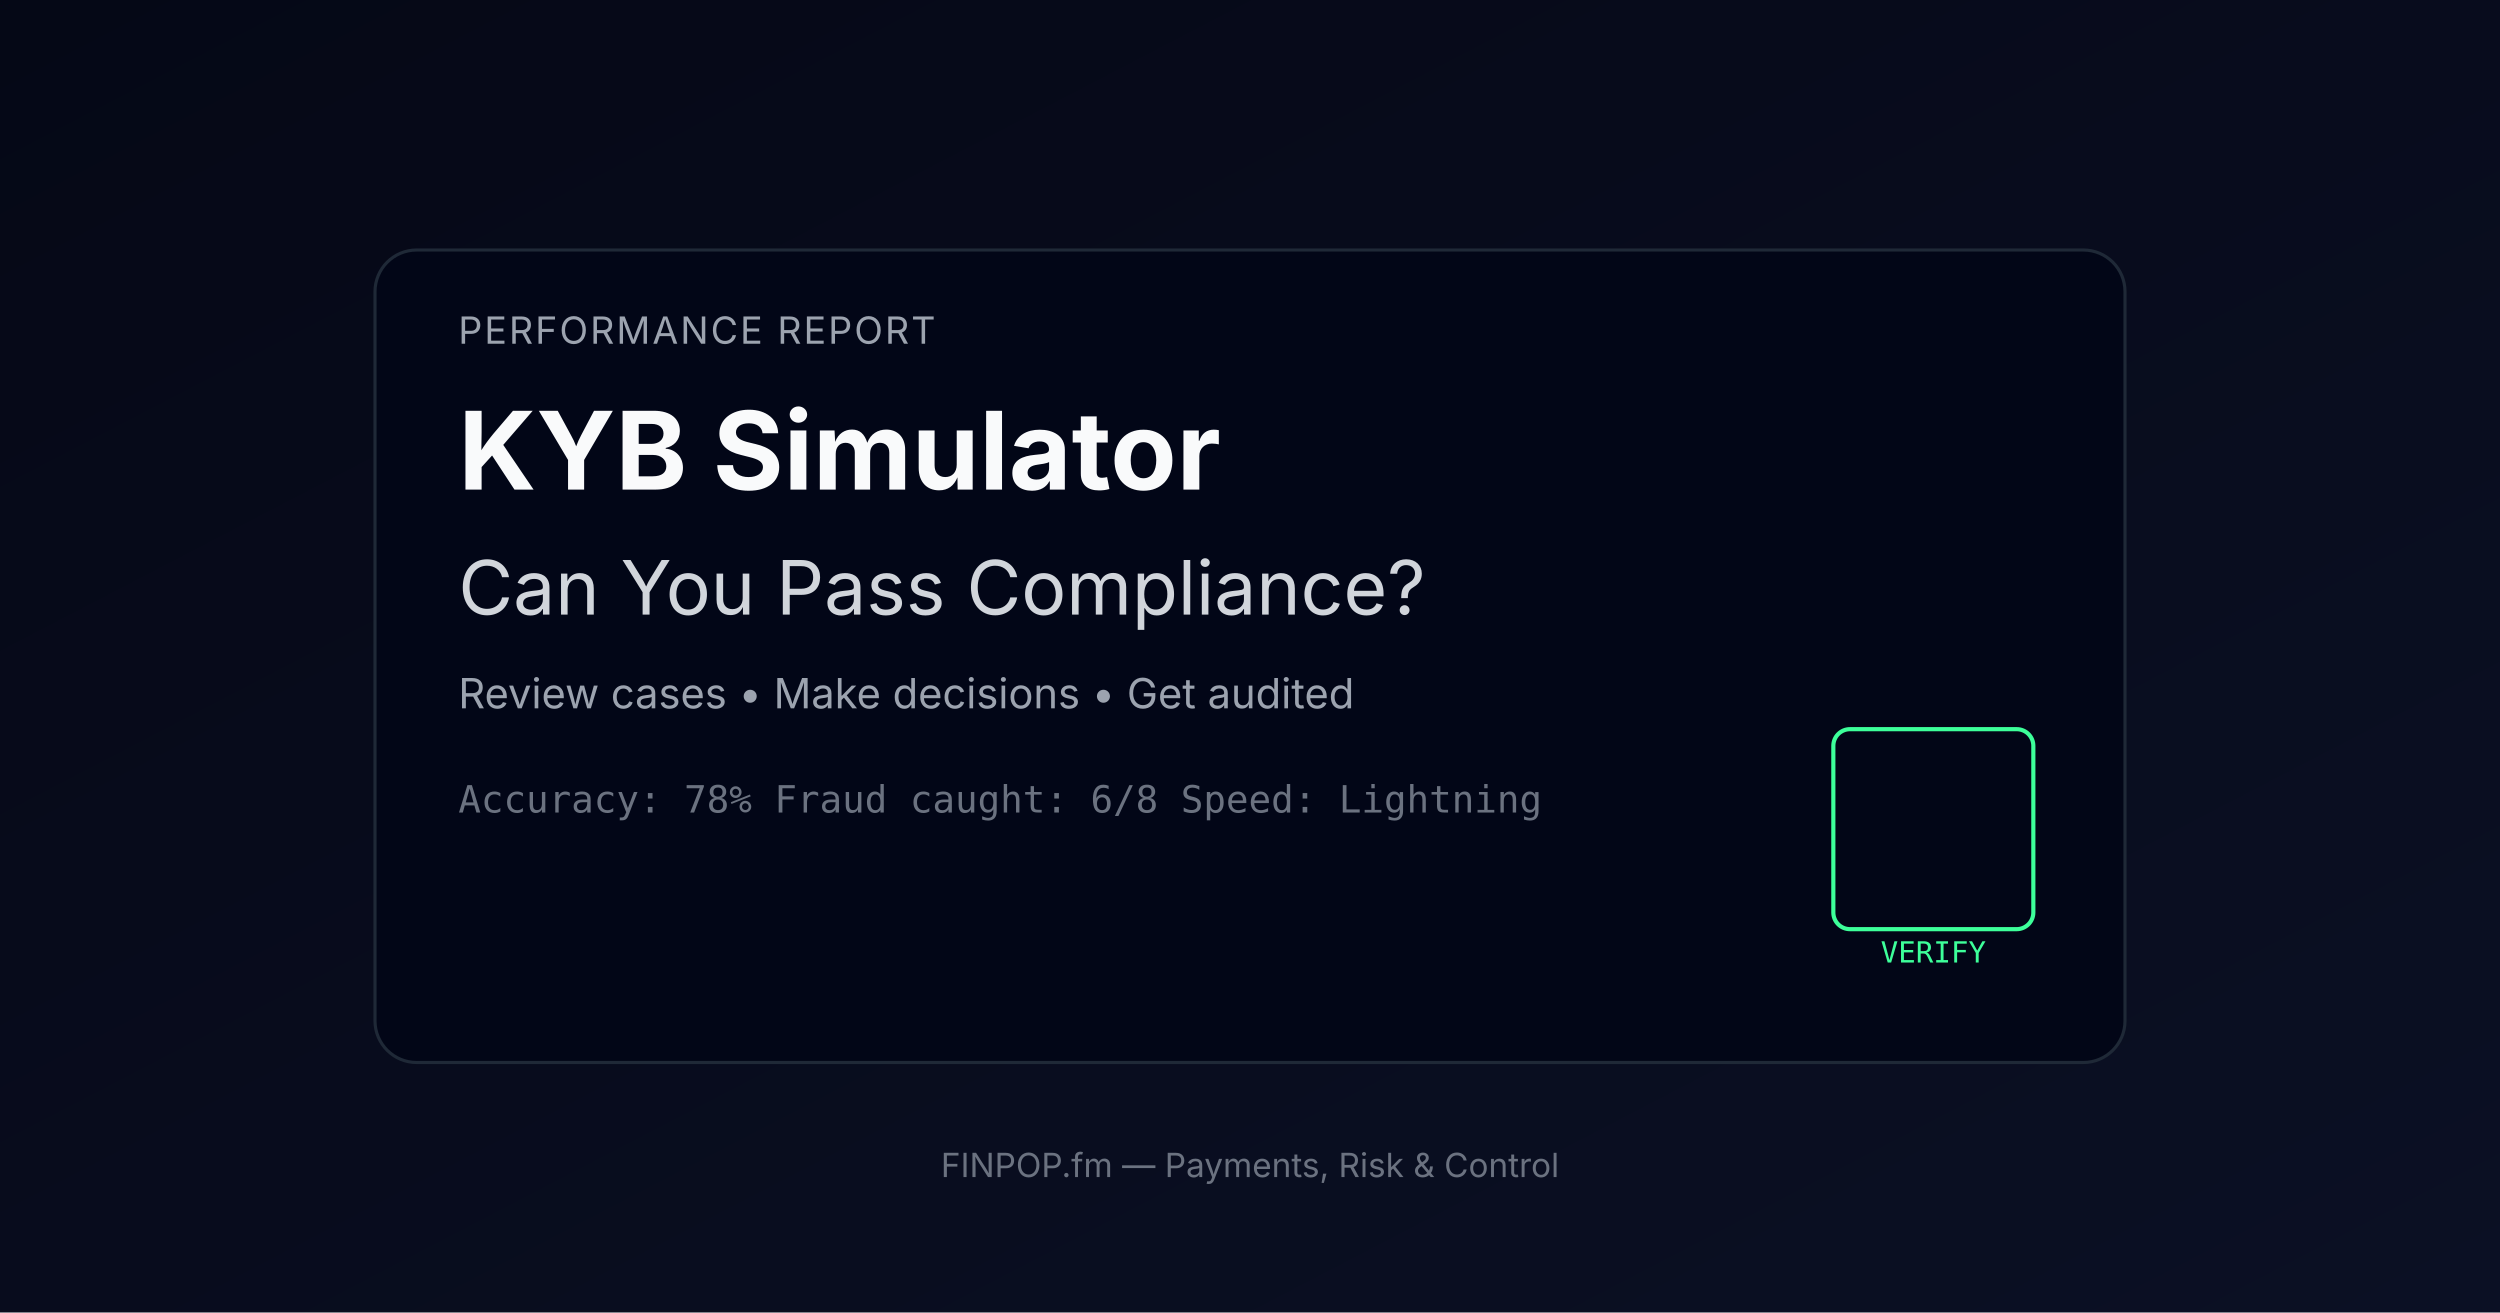
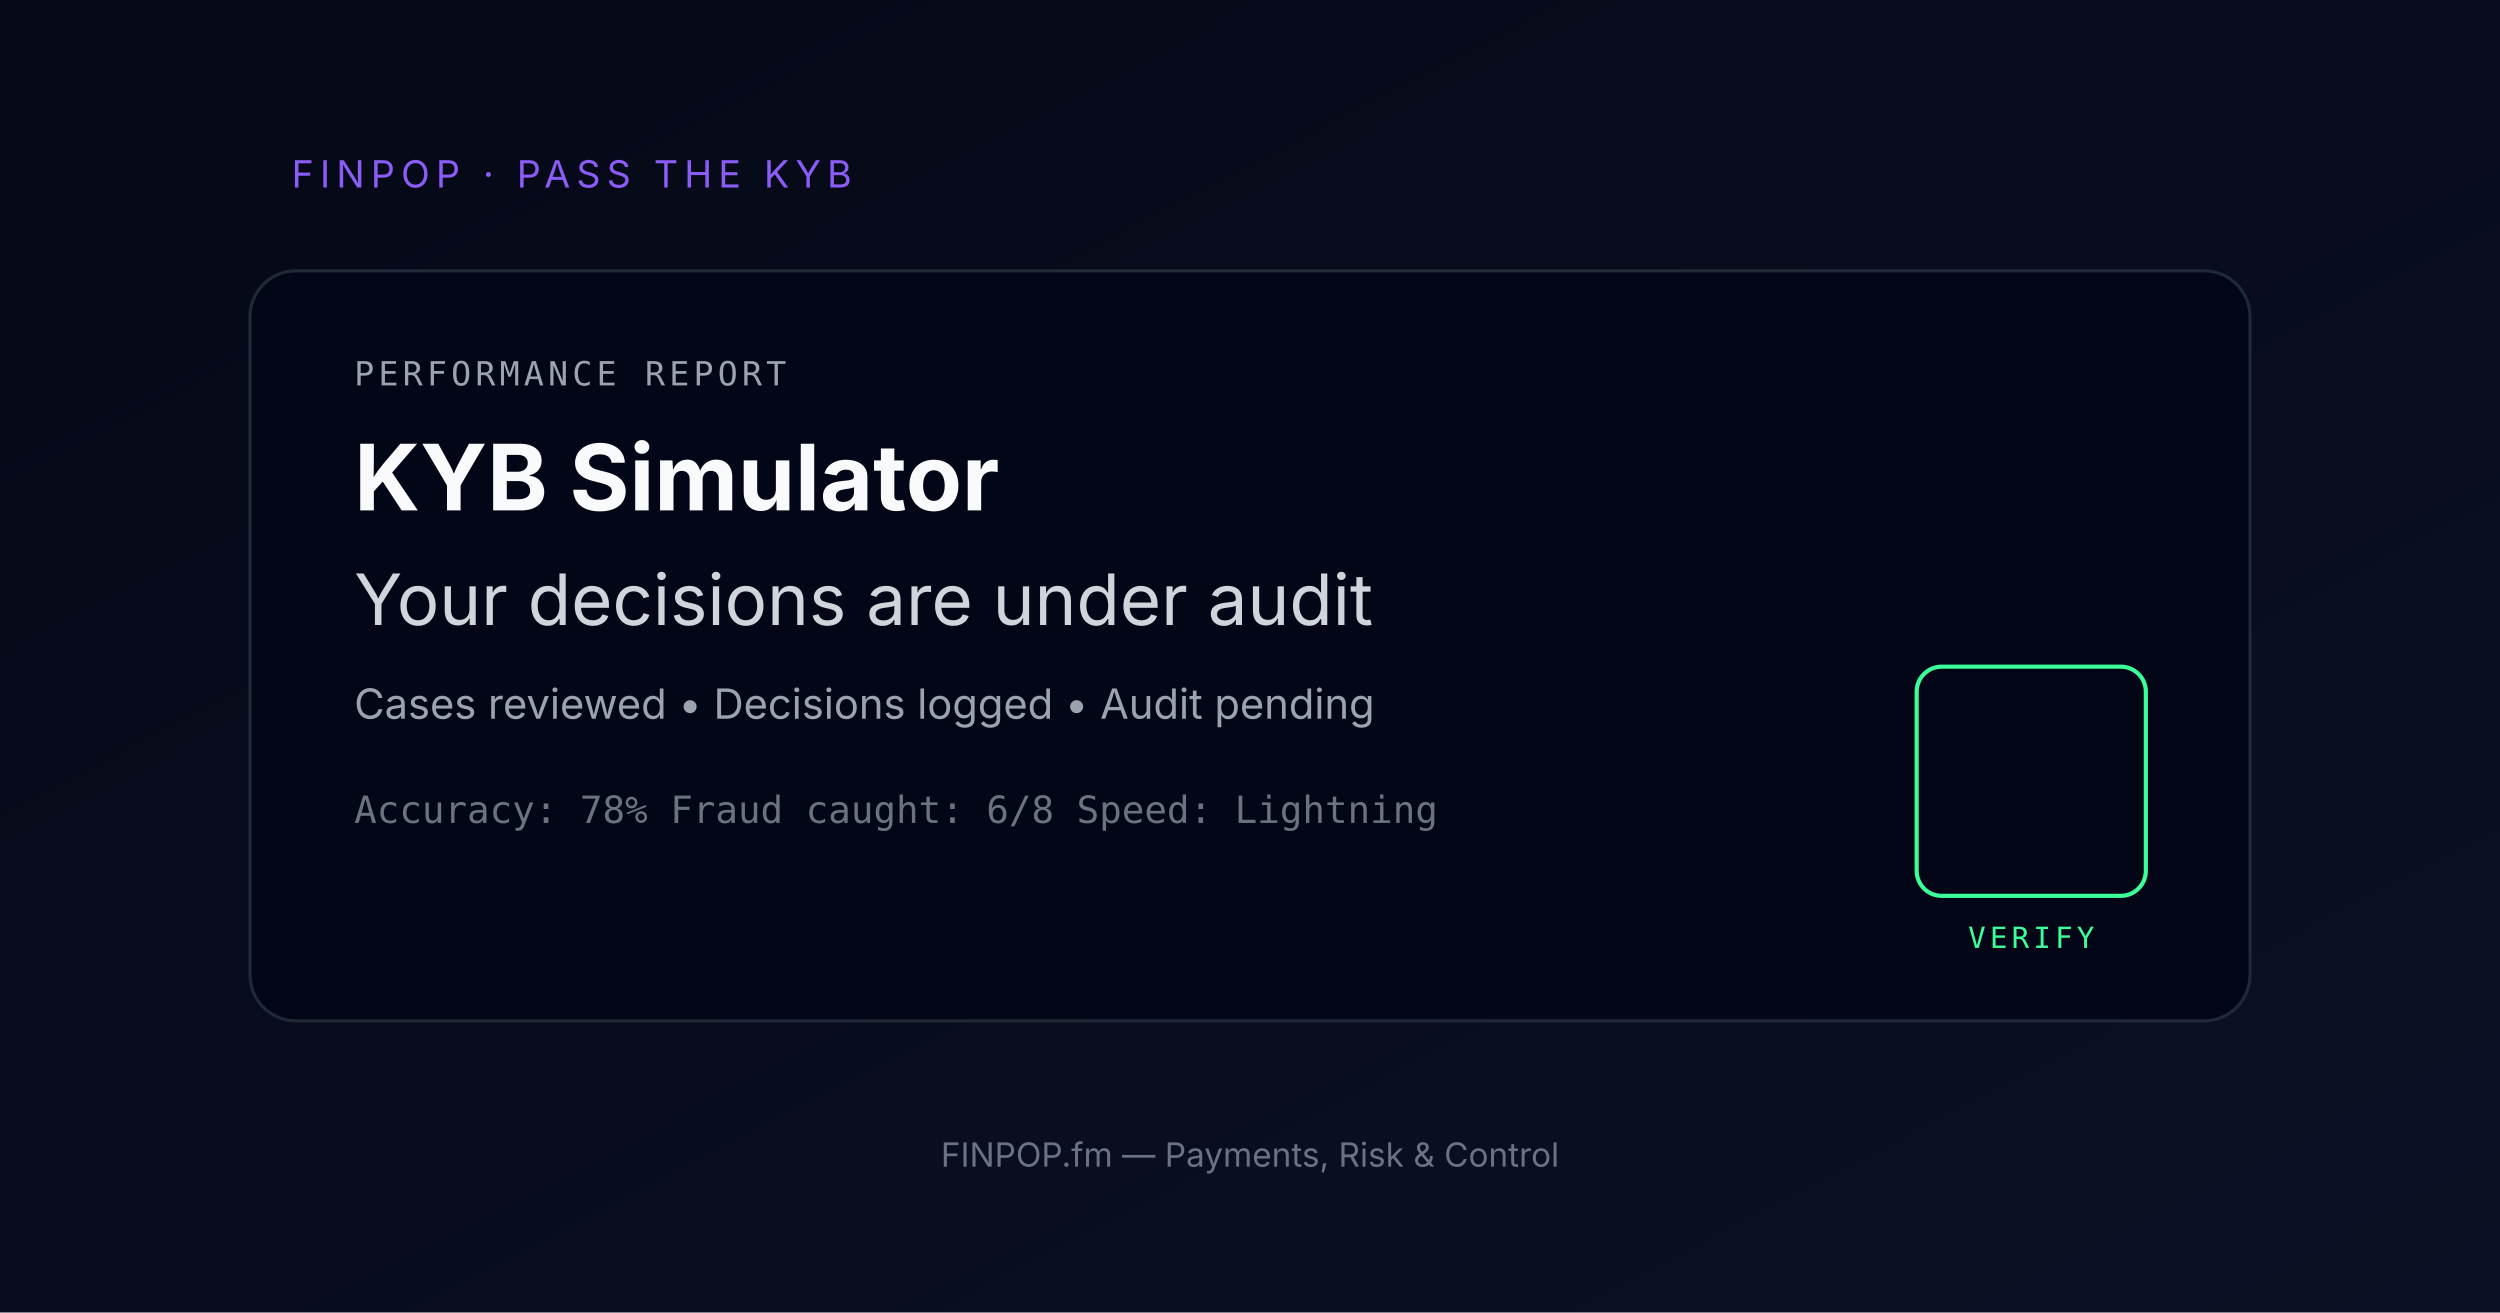
<svg xmlns="http://www.w3.org/2000/svg" width="1200" height="630" viewBox="0 0 1200 630">
  <defs>
    <linearGradient id="bg" x1="0" y1="0" x2="1" y2="1">
      <stop offset="0%" stop-color="#050816" />
      <stop offset="100%" stop-color="#0B1024" />
    </linearGradient>
  </defs>
  <rect width="1200" height="630" fill="url(#bg)" />
-   <rect x="180" y="120" width="840" height="390" rx="20" fill="#020617" stroke="#1F2937" stroke-width="1.5" />
-   <text x="220" y="165" font-family="system-ui, -apple-system, BlinkMacSystemFont, 'Segoe UI', sans-serif" font-size="18" fill="#9CA3AF" letter-spacing="1">
+   <text x="140" y="90" font-family="system-ui, -apple-system, BlinkMacSystemFont, 'Segoe UI', sans-serif" font-size="18" letter-spacing="3" fill="#8B5CF6">
+     FINPOP · PASS THE KYB
+   </text>
+   <rect x="120" y="130" width="960" height="360" rx="22" fill="#020617" stroke="#1F2937" stroke-width="1.5" />
+   <text x="170" y="185" font-family="ui-monospace, SFMono-Regular, Menlo, Monaco, Consolas, monospace" font-size="16" letter-spacing="2" fill="#9CA3AF">
    PERFORMANCE REPORT
  </text>
-   <text x="220" y="235" font-family="system-ui, -apple-system, BlinkMacSystemFont, 'Segoe UI', sans-serif" font-size="52" font-weight="700" fill="#F9FAFB">
+   <text x="170" y="245" font-family="system-ui, -apple-system, BlinkMacSystemFont, 'Segoe UI', sans-serif" font-size="44" font-weight="700" fill="#F9FAFB">
    KYB Simulator
  </text>
-   <text x="220" y="295" font-family="system-ui, -apple-system, BlinkMacSystemFont, 'Segoe UI', sans-serif" font-size="36" fill="#D1D5DB">
-     Can You Pass Compliance?
+   <text x="170" y="300" font-family="system-ui, -apple-system, BlinkMacSystemFont, 'Segoe UI', sans-serif" font-size="34" fill="#D1D5DB">
+     Your decisions are under audit
  </text>
-   <text x="220" y="340" font-family="system-ui, -apple-system, BlinkMacSystemFont, 'Segoe UI', sans-serif" font-size="20" fill="#9CA3AF">
-     Review cases • Make decisions • Get audited
+   <text x="170" y="345" font-family="system-ui, -apple-system, BlinkMacSystemFont, 'Segoe UI', sans-serif" font-size="20" fill="#9CA3AF">
+     Cases reviewed • Decisions logged • Audit pending
  </text>
-   <text x="220" y="390" font-family="ui-monospace, SFMono-Regular, Menlo, Monaco, Consolas, monospace" font-size="18" fill="#6B7280">
+   <text x="170" y="395" font-family="ui-monospace, SFMono-Regular, Menlo, Monaco, Consolas, monospace" font-size="18" fill="#6B7280">
    Accuracy: 78%   Fraud caught: 6/8   Speed: Lightning
  </text>
-   <rect x="880" y="350" width="96" height="96" rx="8" fill="#020617" stroke="#3DFF9A" stroke-width="2" />
-   <text x="928" y="462" text-anchor="middle" font-family="ui-monospace, SFMono-Regular, Menlo, Monaco, Consolas, monospace" font-size="14" fill="#3DFF9A">
+   <rect x="920" y="320" width="110" height="110" rx="12" fill="#020617" stroke="#3DFF9A" stroke-width="2" />
+   <text x="975" y="455" text-anchor="middle" font-family="ui-monospace, SFMono-Regular, Menlo, Monaco, Consolas, monospace" font-size="14" letter-spacing="2" fill="#3DFF9A">
    VERIFY
  </text>
-   <text x="600" y="565" text-anchor="middle" font-family="system-ui, -apple-system, BlinkMacSystemFont, 'Segoe UI', sans-serif" font-size="16" fill="#6B7280">
+   <text x="600" y="560" text-anchor="middle" font-family="system-ui, -apple-system, BlinkMacSystemFont, 'Segoe UI', sans-serif" font-size="16" fill="#6B7280">
    FINPOP.fm — Payments, Risk &amp; Control
  </text>
</svg>
